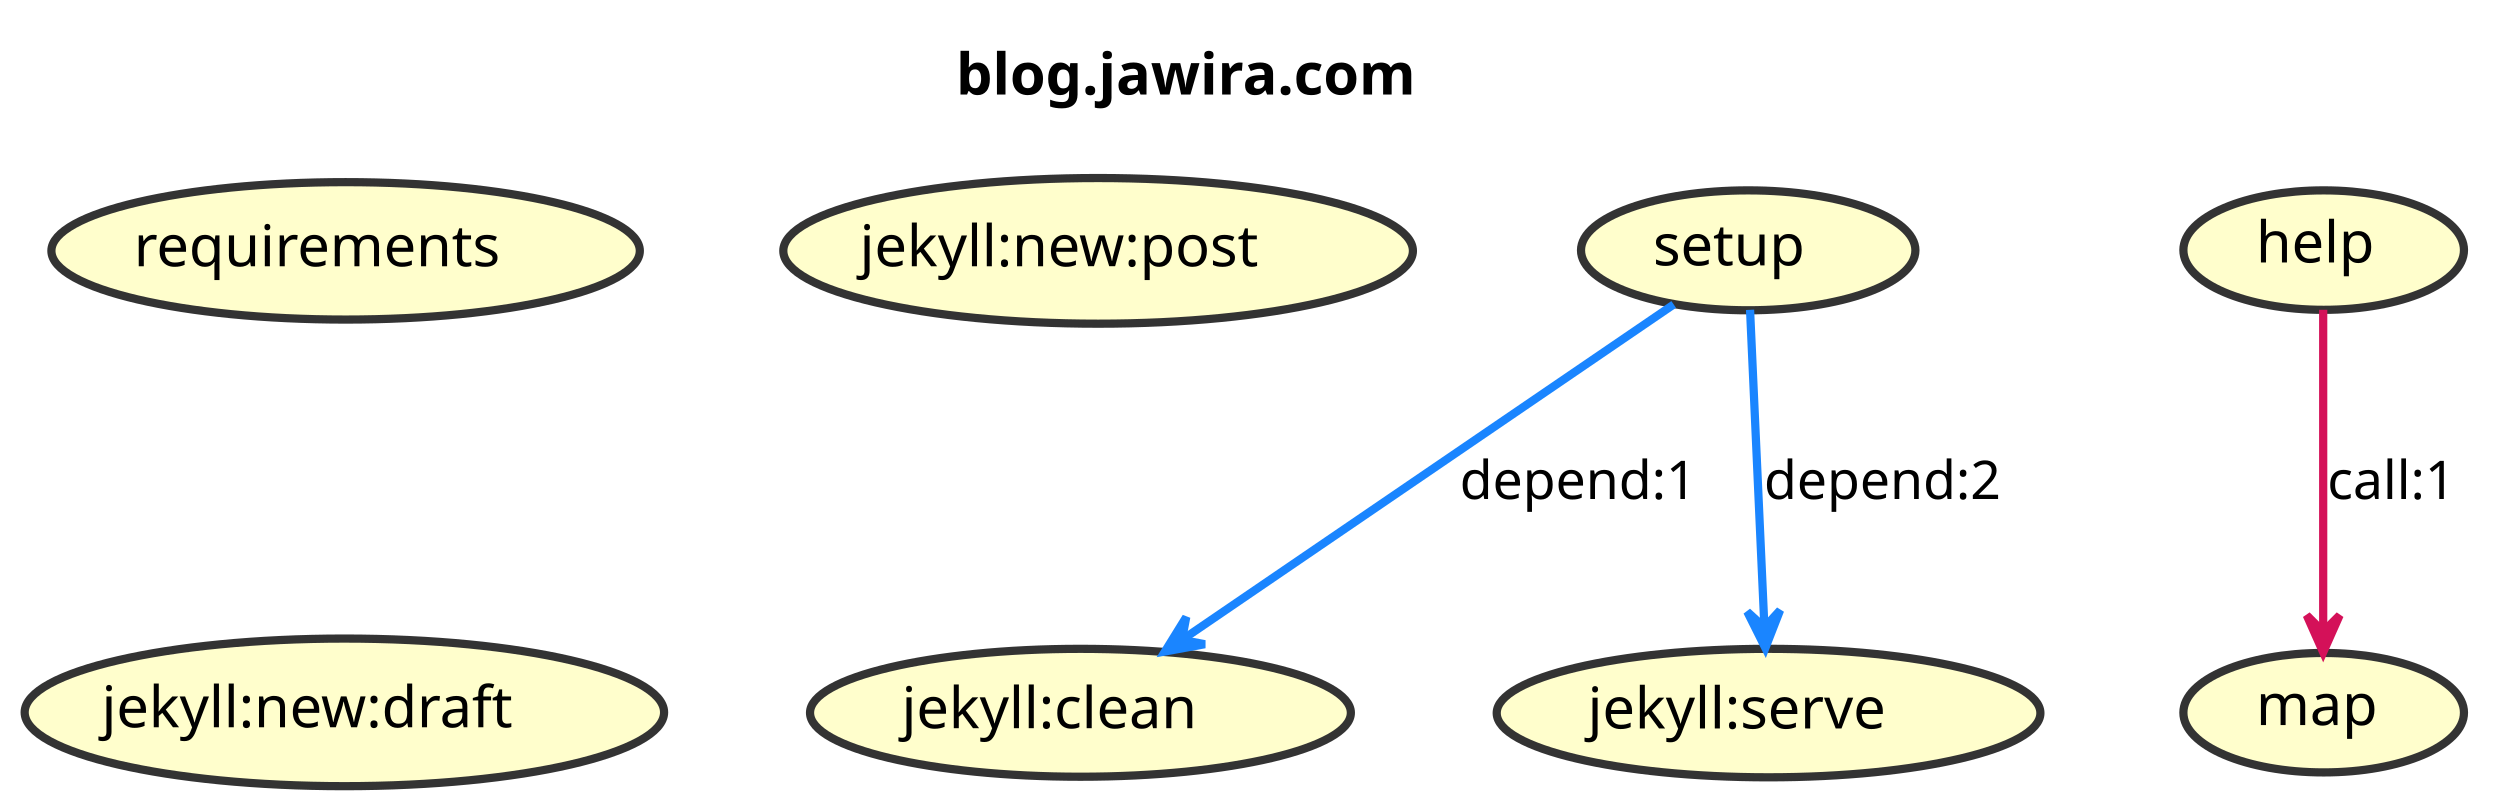
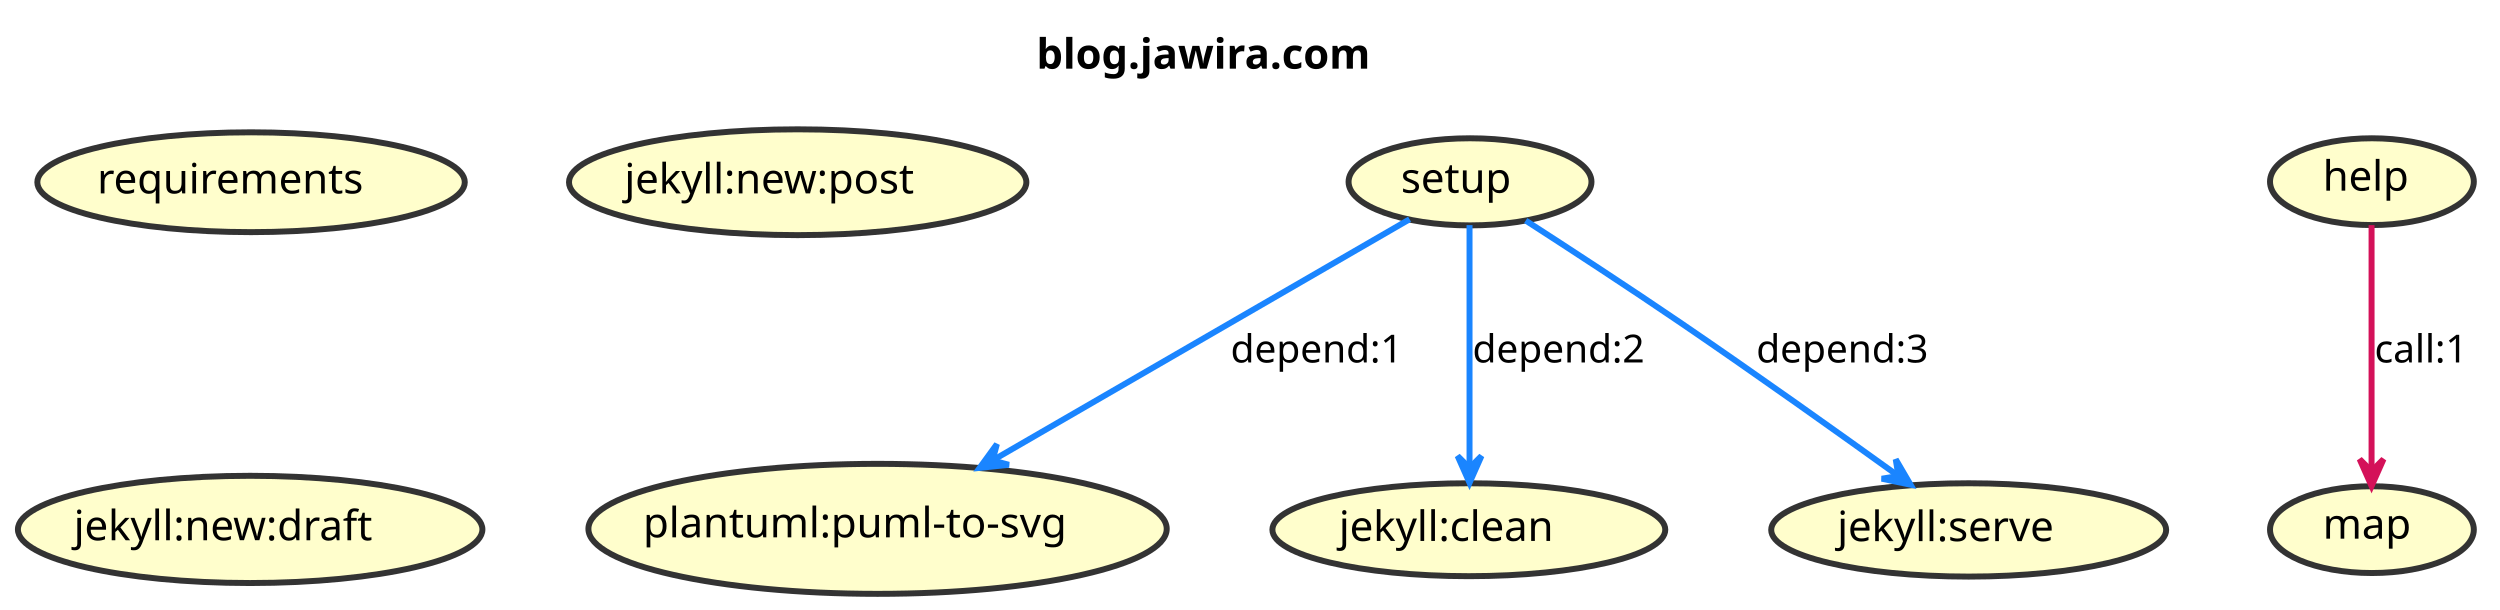
- <svg xmlns="http://www.w3.org/2000/svg" contentStyleType="text/css" height="197px" preserveAspectRatio="none" style="width:608px;height:197px;background:#FFFFFF;" version="1.1" viewBox="0 0 608 197" width="608px" zoomAndPan="magnify">
+ <svg xmlns="http://www.w3.org/2000/svg" contentStyleType="text/css" height="204px" preserveAspectRatio="none" style="width:837px;height:204px;background:#FFFFFF;" version="1.1" viewBox="0 0 837 204" width="837px" zoomAndPan="magnify">
  <defs />
  <g>
-     <rect fill="none" height="26.297" id="_title" style="stroke:none;stroke-width:1.0;" width="139" x="227.5" y="5" />
-     <text fill="#000000" font-family="sans-serif" font-size="14" font-weight="bold" lengthAdjust="spacing" textLength="129" x="232.5" y="22.995">blog.jawira.com</text>
+     <rect fill="none" height="26.297" id="_title" style="stroke:none;stroke-width:1.0;" width="139" x="342" y="5" />
+     <text fill="#000000" font-family="sans-serif" font-size="14" font-weight="bold" lengthAdjust="spacing" textLength="129" x="347" y="22.995">blog.jawira.com</text>
    <g id="elem_setup">
-       <ellipse cx="425.164" cy="60.878" fill="#FFFECC" rx="40.664" ry="14.581" style="stroke:#333333;stroke-width:2.0;" />
-       <text fill="#000000" font-family="sans-serif" font-size="14" lengthAdjust="spacing" textLength="41" x="402.012" y="64.54">setup</text>
+       <ellipse cx="492.164" cy="60.878" fill="#FFFECC" rx="40.664" ry="14.581" style="stroke:#333333;stroke-width:2.0;" />
+       <text fill="#000000" font-family="sans-serif" font-size="14" lengthAdjust="spacing" textLength="41" x="469.012" y="64.54">setup</text>
+     </g>
+     <g id="elem_plantuml:puml-to-svg">
+       <ellipse cx="293.809" cy="177.059" fill="#FFFECC" rx="96.809" ry="21.762" style="stroke:#333333;stroke-width:2.0;" />
+       <text fill="#000000" font-family="sans-serif" font-size="14" lengthAdjust="spacing" textLength="157" x="215.309" y="179.905">plantuml:puml-to-svg</text>
    </g>
    <g id="elem_jekyll:clean">
-       <ellipse cx="262.765" cy="173.35" fill="#FFFECC" rx="65.766" ry="15.553" style="stroke:#333333;stroke-width:2.0;" />
-       <text fill="#000000" font-family="sans-serif" font-size="14" lengthAdjust="spacing" textLength="81" x="219.266" y="177.097">jekyll:clean</text>
+       <ellipse cx="491.765" cy="177.35" fill="#FFFECC" rx="65.766" ry="15.553" style="stroke:#333333;stroke-width:2.0;" />
+       <text fill="#000000" font-family="sans-serif" font-size="14" lengthAdjust="spacing" textLength="81" x="448.265" y="181.097">jekyll:clean</text>
    </g>
    <g id="elem_jekyll:serve">
-       <ellipse cx="430.113" cy="173.419" fill="#FFFECC" rx="66.113" ry="15.623" style="stroke:#333333;stroke-width:2.0;" />
-       <text fill="#000000" font-family="sans-serif" font-size="14" lengthAdjust="spacing" textLength="82" x="386.113" y="177.167">jekyll:serve</text>
+       <ellipse cx="659.113" cy="177.419" fill="#FFFECC" rx="66.113" ry="15.623" style="stroke:#333333;stroke-width:2.0;" />
+       <text fill="#000000" font-family="sans-serif" font-size="14" lengthAdjust="spacing" textLength="82" x="615.113" y="181.167">jekyll:serve</text>
    </g>
    <g id="elem_help">
-       <ellipse cx="565.119" cy="60.823" fill="#FFFECC" rx="34.119" ry="14.526" style="stroke:#333333;stroke-width:2.0;" />
-       <text fill="#000000" font-family="sans-serif" font-size="14" lengthAdjust="spacing" textLength="32" x="548.673" y="63.835">help</text>
+       <ellipse cx="794.119" cy="60.823" fill="#FFFECC" rx="34.119" ry="14.526" style="stroke:#333333;stroke-width:2.0;" />
+       <text fill="#000000" font-family="sans-serif" font-size="14" lengthAdjust="spacing" textLength="32" x="777.673" y="63.835">help</text>
    </g>
    <g id="elem_map">
-       <ellipse cx="565.119" cy="173.323" fill="#FFFECC" rx="34.119" ry="14.526" style="stroke:#333333;stroke-width:2.0;" />
-       <text fill="#000000" font-family="sans-serif" font-size="14" lengthAdjust="spacing" textLength="32" x="548.673" y="176.335">map</text>
+       <ellipse cx="794.119" cy="177.323" fill="#FFFECC" rx="34.119" ry="14.526" style="stroke:#333333;stroke-width:2.0;" />
+       <text fill="#000000" font-family="sans-serif" font-size="14" lengthAdjust="spacing" textLength="32" x="777.673" y="180.335">map</text>
    </g>
    <g id="elem_requirements">
      <ellipse cx="84.053" cy="61.008" fill="#FFFECC" rx="71.553" ry="16.711" style="stroke:#333333;stroke-width:2.0;" />
      <text fill="#000000" font-family="sans-serif" font-size="14" lengthAdjust="spacing" textLength="97" x="32.553" y="64.755">requirements</text>
    </g>
    <g id="elem_jekyll:new:post">
      <ellipse cx="267.061" cy="61.009" fill="#FFFECC" rx="76.561" ry="17.712" style="stroke:#333333;stroke-width:2.0;" />
      <text fill="#000000" font-family="sans-serif" font-size="14" lengthAdjust="spacing" textLength="110" x="209.061" y="64.757">jekyll:new:post</text>
    </g>
    <g id="elem_jekyll:new:draft">
-       <ellipse cx="83.753" cy="173.248" fill="#FFFECC" rx="77.753" ry="17.951" style="stroke:#333333;stroke-width:2.0;" />
-       <text fill="#000000" font-family="sans-serif" font-size="14" lengthAdjust="spacing" textLength="113" x="24.699" y="176.878">jekyll:new:draft</text>
+       <ellipse cx="83.753" cy="177.248" fill="#FFFECC" rx="77.753" ry="17.951" style="stroke:#333333;stroke-width:2.0;" />
+       <text fill="#000000" font-family="sans-serif" font-size="14" lengthAdjust="spacing" textLength="113" x="24.699" y="180.878">jekyll:new:draft</text>
+     </g>
+     <g id="link_setup_plantuml:puml-to-svg">
+       <path d="M471.925,73.406 C439.294,92.276 374.199,129.919 332.443,154.066 " fill="none" id="setup-to-plantuml:puml-to-svg" style="stroke:#1A85FF;stroke-width:2.0;" />
+       <polygon fill="#1A85FF" points="327.974,156.65,337.767,155.605,332.302,154.146,333.761,148.681,327.974,156.65" style="stroke:#1A85FF;stroke-width:2.0;" />
+       <text fill="#000000" font-family="sans-serif" font-size="13" lengthAdjust="spacing" textLength="61" x="412" y="121.364">depend:1</text>
    </g>
    <g id="link_setup_jekyll:clean">
-       <path d="M407.044,74.045 C377.952,93.888 320.465,133.1 287.593,155.522 " fill="none" id="setup-to-jekyll:clean" style="stroke:#1A85FF;stroke-width:2.0;" />
-       <polygon fill="#1A85FF" points="283.319,158.437,293.008,156.669,287.449,155.619,288.499,150.06,283.319,158.437" style="stroke:#1A85FF;stroke-width:2.0;" />
-       <text fill="#000000" font-family="sans-serif" font-size="13" lengthAdjust="spacing" textLength="61" x="355" y="121.364">depend:1</text>
+       <path d="M492,75.381 C492,95.453 492,133.156 492,156.363 " fill="none" id="setup-to-jekyll:clean" style="stroke:#1A85FF;stroke-width:2.0;" />
+       <polygon fill="#1A85FF" points="492,161.648,496,152.648,492,156.648,488,152.648,492,161.648" style="stroke:#1A85FF;stroke-width:2.0;" />
+       <text fill="#000000" font-family="sans-serif" font-size="13" lengthAdjust="spacing" textLength="61" x="493" y="121.364">depend:2</text>
    </g>
    <g id="link_setup_jekyll:serve">
-       <path d="M425.613,75.346 C426.487,94.66 428.096,130.228 429.104,152.496 " fill="none" id="setup-to-jekyll:serve" style="stroke:#1A85FF;stroke-width:2.0;" />
-       <polygon fill="#1A85FF" points="429.334,157.581,432.923,148.409,429.108,152.586,424.931,148.771,429.334,157.581" style="stroke:#1A85FF;stroke-width:2.0;" />
-       <text fill="#000000" font-family="sans-serif" font-size="13" lengthAdjust="spacing" textLength="61" x="429" y="121.364">depend:2</text>
+       <path d="M510.809,73.85 C525.192,83.131 545.465,96.35 563,108.297 C587.951,125.296 616.095,145.336 635.426,159.238 " fill="none" id="setup-to-jekyll:serve" style="stroke:#1A85FF;stroke-width:2.0;" />
+       <polygon fill="#1A85FF" points="639.656,162.282,634.687,153.779,635.597,159.362,630.014,160.272,639.656,162.282" style="stroke:#1A85FF;stroke-width:2.0;" />
+       <text fill="#000000" font-family="sans-serif" font-size="13" lengthAdjust="spacing" textLength="61" x="588" y="121.364">depend:3</text>
    </g>
    <g id="link_help_map">
-       <path d="M565,75.346 C565,94.98 565,131.411 565,153.593 " fill="none" id="help-to-map" style="stroke:#D41159;stroke-width:2.0;" />
-       <polygon fill="#D41159" points="565,158.637,569,149.637,565,153.637,561,149.637,565,158.637" style="stroke:#D41159;stroke-width:2.0;" />
-       <text fill="#000000" font-family="sans-serif" font-size="13" lengthAdjust="spacing" textLength="34" x="566" y="121.364">call:1</text>
+       <path d="M794,75.381 C794,95.782 794,134.397 794,157.492 " fill="none" id="help-to-map" style="stroke:#D41159;stroke-width:2.0;" />
+       <polygon fill="#D41159" points="794,162.73,798,153.73,794,157.73,790,153.73,794,162.73" style="stroke:#D41159;stroke-width:2.0;" />
+       <text fill="#000000" font-family="sans-serif" font-size="13" lengthAdjust="spacing" textLength="34" x="795" y="121.364">call:1</text>
    </g>
  </g>
</svg>
